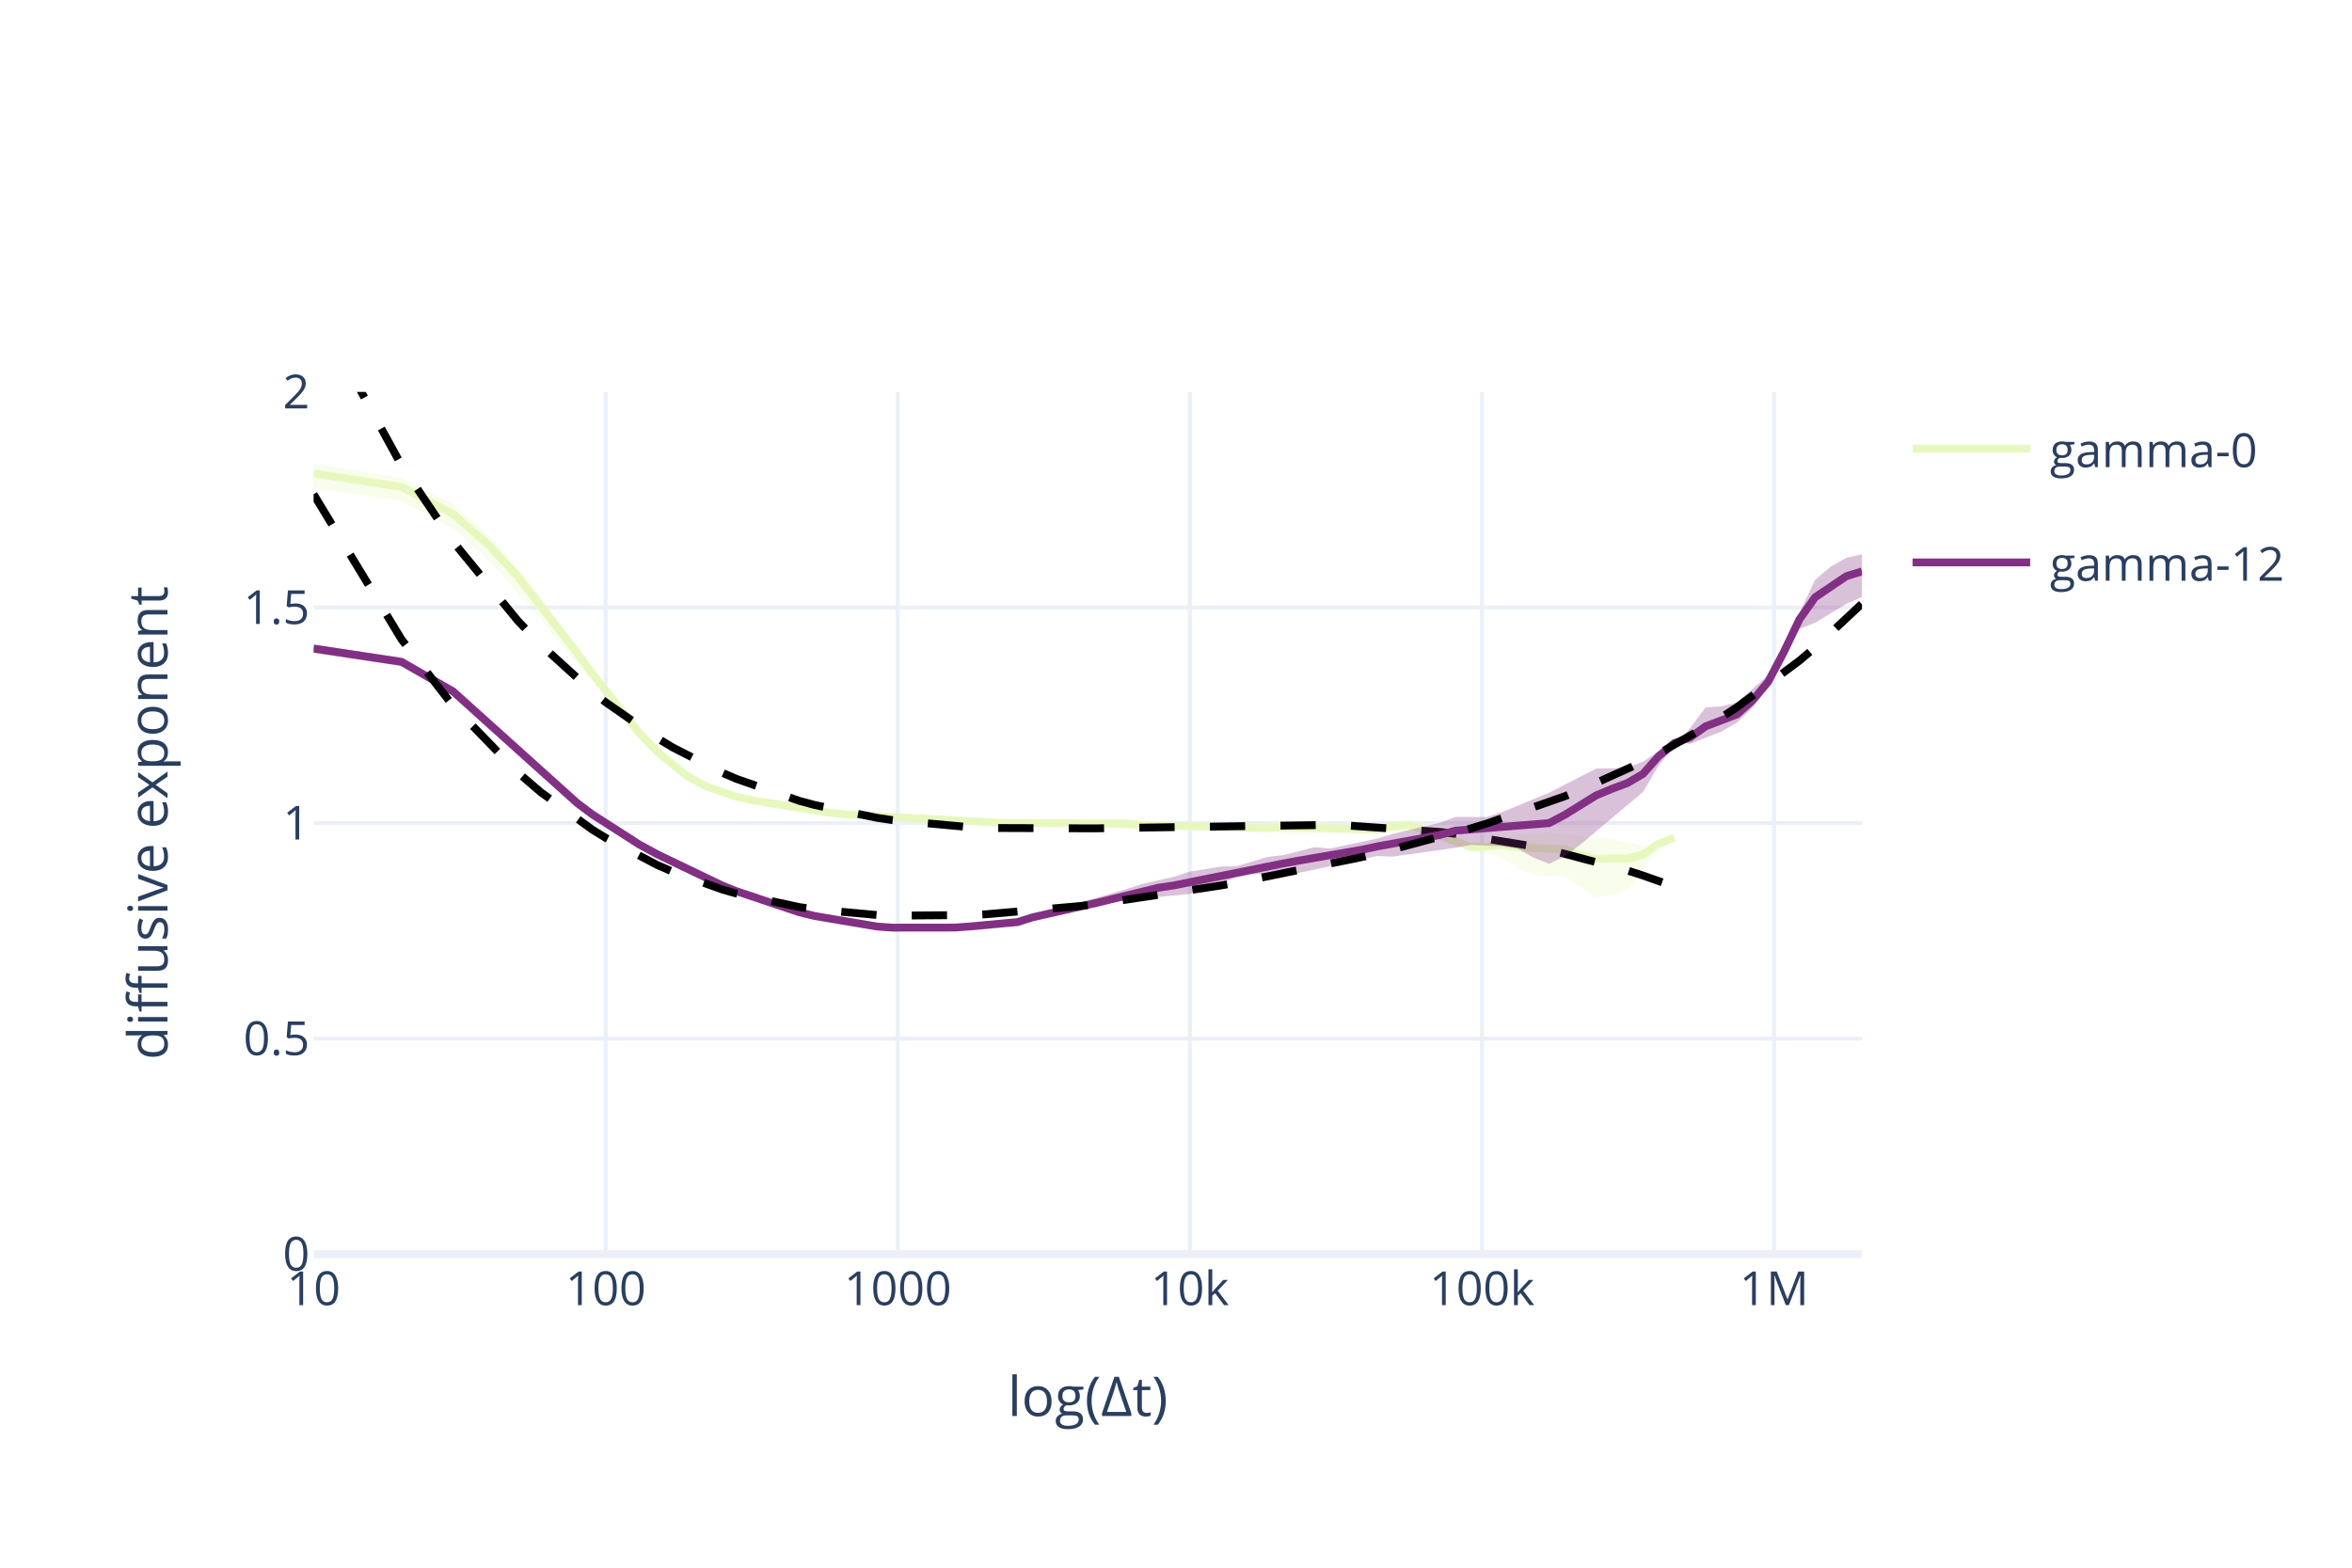
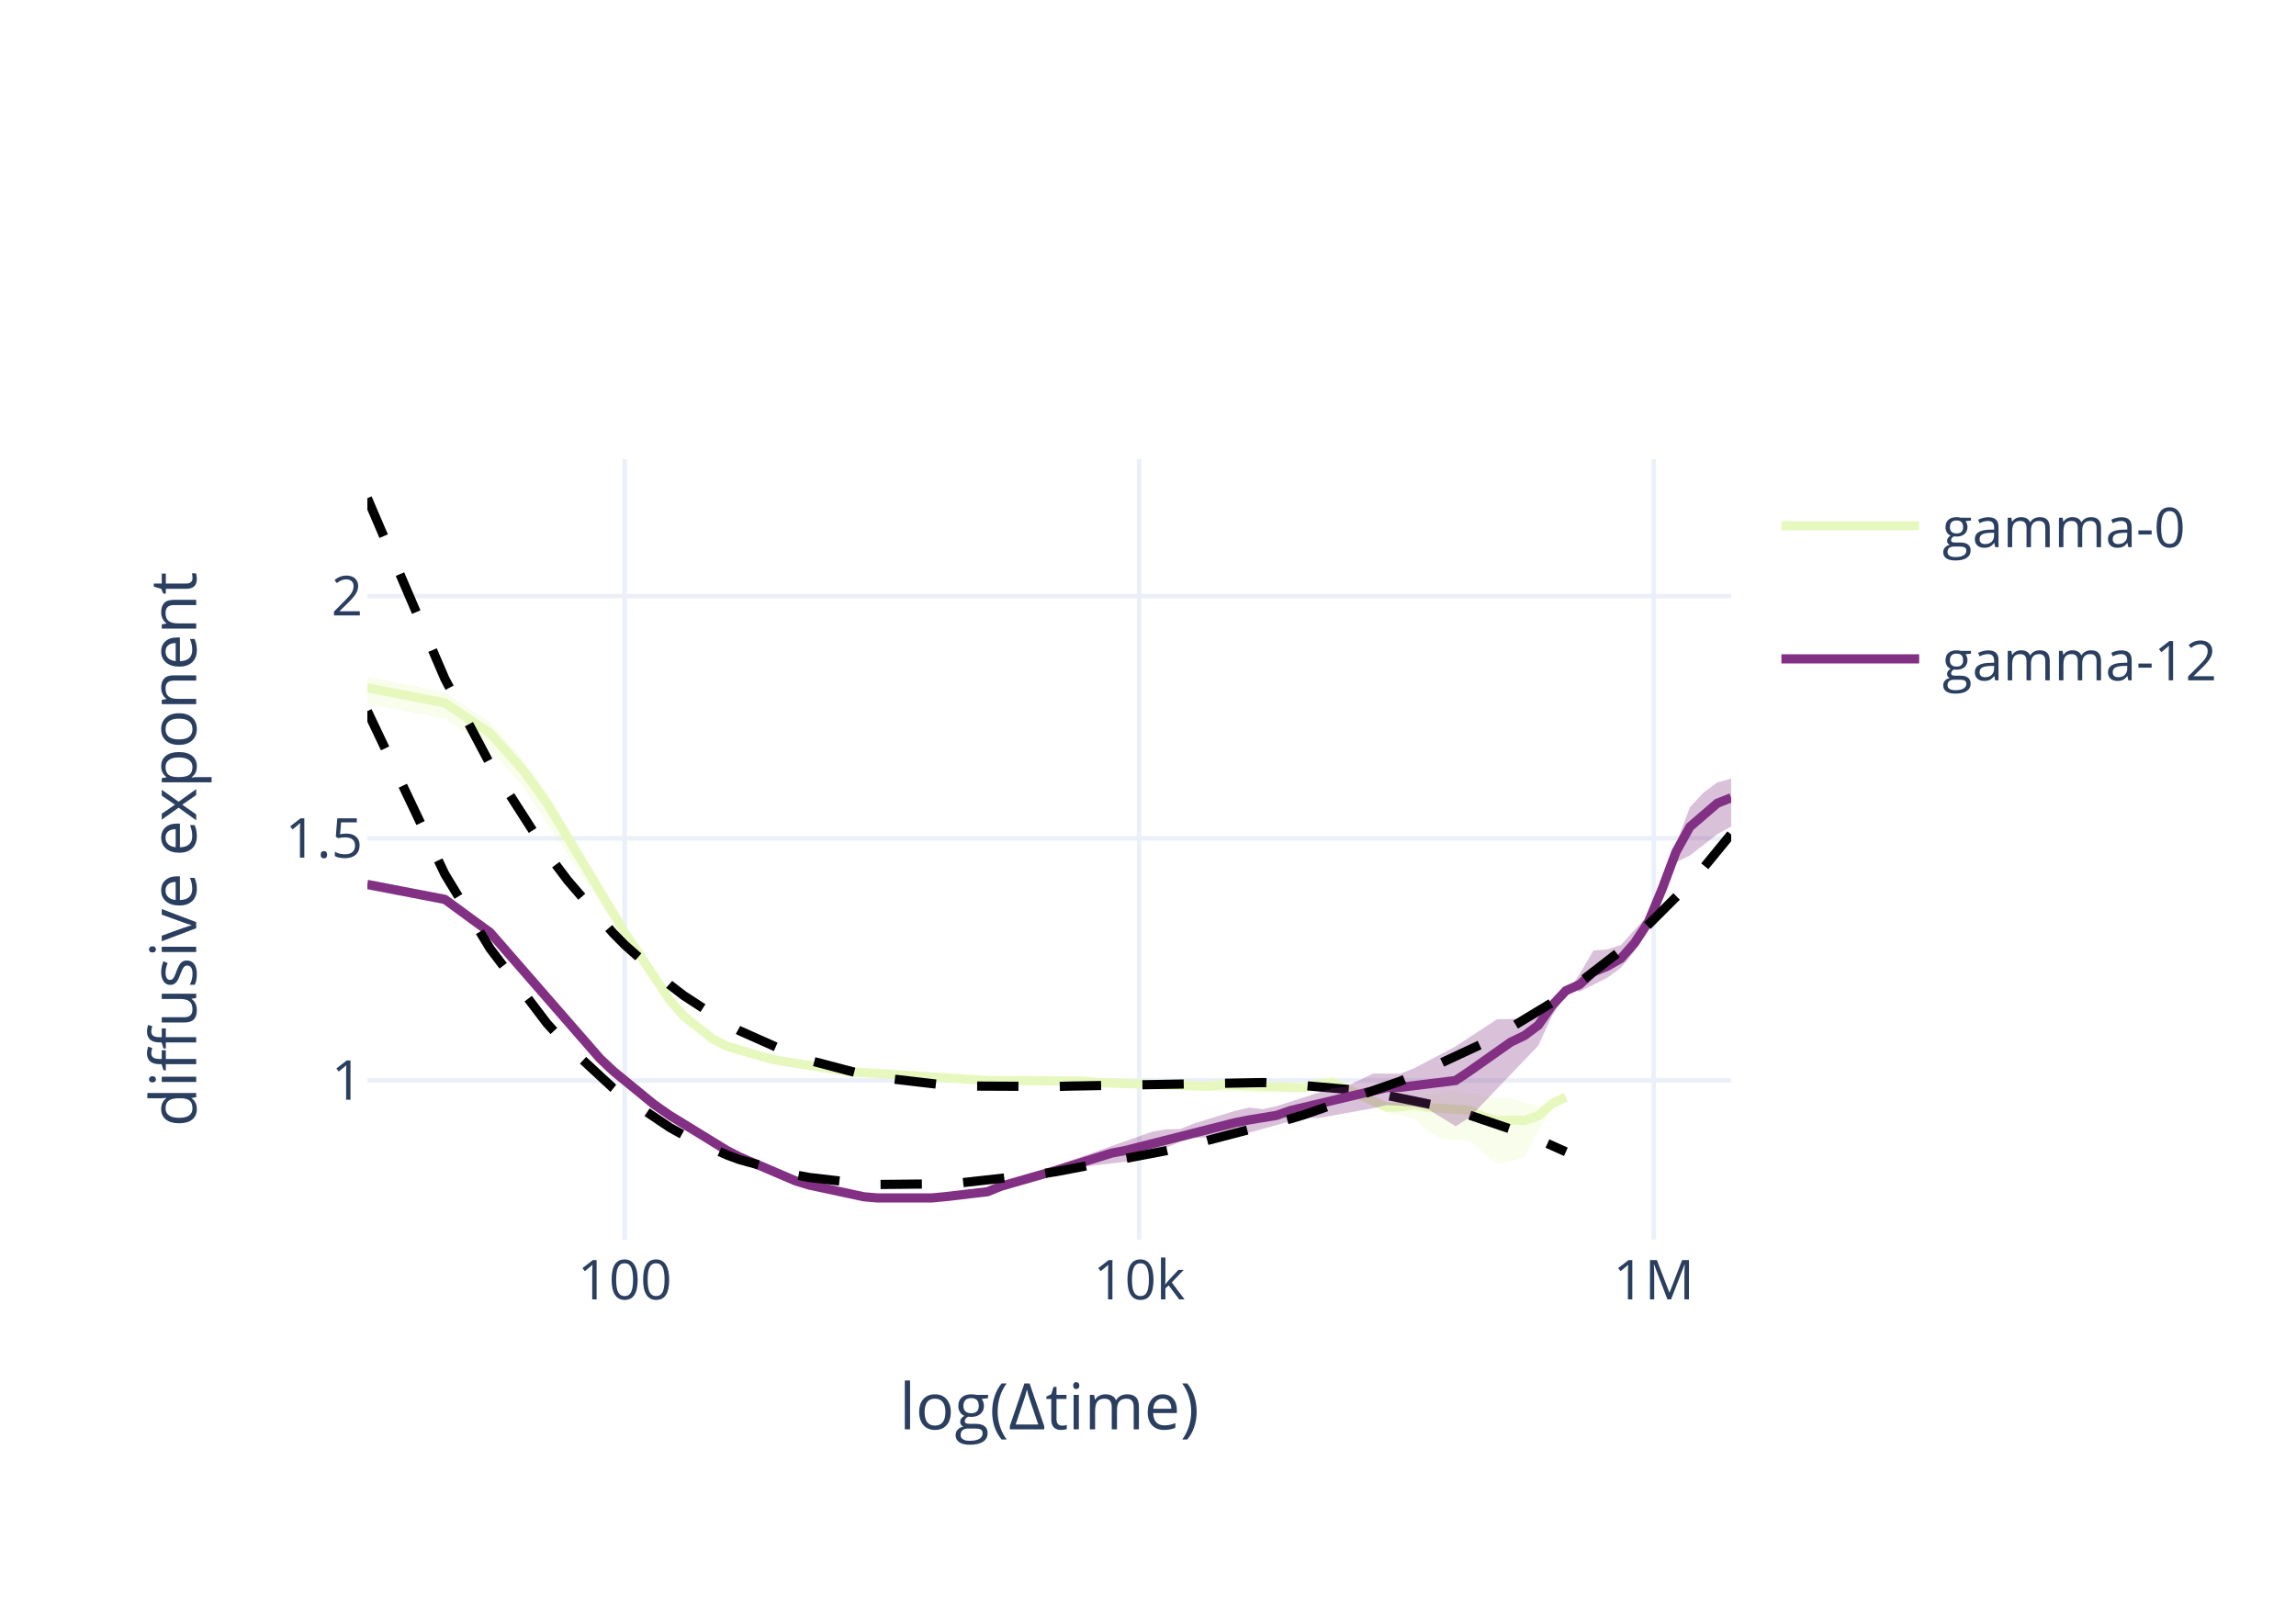
- <svg xmlns="http://www.w3.org/2000/svg" class="main-svg" width="600" height="400" style="" viewBox="0 0 600 400">
-   <rect x="0" y="0" width="600" height="400" style="fill: rgb(255, 255, 255); fill-opacity: 1;" />
-   <defs id="defs-a4d113">
+ <svg xmlns="http://www.w3.org/2000/svg" class="main-svg" width="500" height="350" style="" viewBox="0 0 500 350">
+   <rect x="0" y="0" width="500" height="350" style="fill: rgb(255, 255, 255); fill-opacity: 1;" />
+   <defs id="defs-c2f351">
    <g class="clips">
-       <clipPath id="clipa4d113xyplot" class="plotclip">
-         <rect width="395" height="220" />
-       </clipPath>
-       <clipPath class="axesclip" id="clipa4d113x">
-         <rect x="80" y="0" width="395" height="400" />
-       </clipPath>
-       <clipPath class="axesclip" id="clipa4d113y">
-         <rect x="0" y="100" width="600" height="220" />
-       </clipPath>
-       <clipPath class="axesclip" id="clipa4d113xy">
-         <rect x="80" y="100" width="395" height="220" />
+       <clipPath id="clipc2f351xyplot" class="plotclip">
+         <rect width="297" height="170" />
+       </clipPath>
+       <clipPath class="axesclip" id="clipc2f351x">
+         <rect x="80" y="0" width="297" height="350" />
+       </clipPath>
+       <clipPath class="axesclip" id="clipc2f351y">
+         <rect x="0" y="100" width="500" height="170" />
+       </clipPath>
+       <clipPath class="axesclip" id="clipc2f351xy">
+         <rect x="80" y="100" width="297" height="170" />
      </clipPath>
    </g>
    <g class="gradients" />
    <g class="patterns" />
  </defs>
  <g class="bglayer" />
  <g class="layer-below">
    <g class="imagelayer" />
    <g class="shapelayer" />
  </g>
  <g class="cartesianlayer">
    <g class="subplot xy">
      <g class="layer-subplot">
        <g class="shapelayer" />
        <g class="imagelayer" />
      </g>
      <g class="minor-gridlayer">
        <g class="x" />
        <g class="y" />
      </g>
      <g class="gridlayer">
        <g class="x">
-           <path class="xgrid crisp" transform="translate(154.51,0)" d="M0,100v220" style="stroke: rgb(235, 240, 248); stroke-opacity: 1; stroke-width: 1px;" />
-           <path class="xgrid crisp" transform="translate(229.03,0)" d="M0,100v220" style="stroke: rgb(235, 240, 248); stroke-opacity: 1; stroke-width: 1px;" />
-           <path class="xgrid crisp" transform="translate(303.54,0)" d="M0,100v220" style="stroke: rgb(235, 240, 248); stroke-opacity: 1; stroke-width: 1px;" />
-           <path class="xgrid crisp" transform="translate(378.06,0)" d="M0,100v220" style="stroke: rgb(235, 240, 248); stroke-opacity: 1; stroke-width: 1px;" />
-           <path class="xgrid crisp" transform="translate(452.57,0)" d="M0,100v220" style="stroke: rgb(235, 240, 248); stroke-opacity: 1; stroke-width: 1px;" />
+           <path class="xgrid crisp" transform="translate(136.03,0)" d="M0,100v170" style="stroke: rgb(235, 240, 248); stroke-opacity: 1; stroke-width: 1px;" />
+           <path class="xgrid crisp" transform="translate(248.08,0)" d="M0,100v170" style="stroke: rgb(235, 240, 248); stroke-opacity: 1; stroke-width: 1px;" />
+           <path class="xgrid crisp" transform="translate(360.13,0)" d="M0,100v170" style="stroke: rgb(235, 240, 248); stroke-opacity: 1; stroke-width: 1px;" />
        </g>
        <g class="y">
-           <path class="ygrid crisp" transform="translate(0,265)" d="M80,0h395" style="stroke: rgb(235, 240, 248); stroke-opacity: 1; stroke-width: 1px;" />
-           <path class="ygrid crisp" transform="translate(0,210)" d="M80,0h395" style="stroke: rgb(235, 240, 248); stroke-opacity: 1; stroke-width: 1px;" />
-           <path class="ygrid crisp" transform="translate(0,155)" d="M80,0h395" style="stroke: rgb(235, 240, 248); stroke-opacity: 1; stroke-width: 1px;" />
-         </g>
-       </g>
-       <g class="zerolinelayer">
-         <path class="yzl zl crisp" transform="translate(0,320)" d="M80,0h395" style="stroke: rgb(235, 240, 248); stroke-opacity: 1; stroke-width: 2px;" />
-       </g>
+           <path class="ygrid crisp" transform="translate(0,235.32)" d="M80,0h297" style="stroke: rgb(235, 240, 248); stroke-opacity: 1; stroke-width: 1px;" />
+           <path class="ygrid crisp" transform="translate(0,182.58)" d="M80,0h297" style="stroke: rgb(235, 240, 248); stroke-opacity: 1; stroke-width: 1px;" />
+           <path class="ygrid crisp" transform="translate(0,129.84)" d="M80,0h297" style="stroke: rgb(235, 240, 248); stroke-opacity: 1; stroke-width: 1px;" />
+         </g>
+       </g>
+       <g class="zerolinelayer" />
      <g class="layer-between">
        <g class="shapelayer" />
        <g class="imagelayer" />
      </g>
      <path class="xlines-below" />
      <path class="ylines-below" />
      <g class="overlines-below" />
      <g class="xaxislayer-below" />
      <g class="yaxislayer-below" />
      <g class="overaxes-below" />
      <g class="overplot">
-         <g class="xy" transform="translate(80,100)" clip-path="url(#clipa4d113xyplot)">
+         <g class="xy" transform="translate(80,100)" clip-path="url(#clipc2f351xyplot)">
          <g class="scatterlayer mlayer">
-             <g class="trace scatter traced68d51" style="stroke-miterlimit: 2; opacity: 1;">
-               <g class="fills" />
-               <g class="errorbars" />
-               <g class="lines">
-                 <path class="js-line" d="M0,20.8L22.43,24.25L35.55,31.13L44.86,39.26L52.08,47.11L67.29,66.7L71.1,71.85L83,86.93L87.64,91.8L95.28,98.01L100.03,100.59L107.83,103.29L112.15,104.25L131.4,107.33L135.58,107.78L175.56,109.97L179.57,109.99L207.49,110.15L211.49,110.49L243.38,111.33L247.38,110.99L271.31,111.67L275.31,110.87L279.29,110.43L283.28,111.75L295.25,116.09L299.24,116.01L303.23,115.57L307.22,116.16L319.19,116.74L323.18,118.19L327.17,119.19L331.16,118.99L335.15,119.07L339.14,118.06L343.13,115.26L347.12,113.77" style="vector-effect: none; fill: none; stroke: rgb(231, 248, 191); stroke-opacity: 1; stroke-width: 2px; opacity: 1;" />
-               </g>
-               <g class="points" />
-               <g class="text" />
-             </g>
-             <g class="trace scatter trace2aa2a2" style="stroke-miterlimit: 2; opacity: 0.3;">
+             <g class="trace scatter trace688c8f" style="stroke-miterlimit: 2; opacity: 1;">
+               <g class="fills" />
+               <g class="errorbars" />
+               <g class="lines">
+                 <path class="js-line" d="M0,49.79L16.87,53.09L26.73,59.69L33.73,67.48L39.16,75.01L53.46,98.74L56.03,103.08L65.89,117.87L68.94,121.34L75.21,126.29L78.32,127.87L87.19,130.48L89.76,131.03L105.05,133.43L108.1,133.61L135.02,135.31L137.96,135.33L156.01,135.46L159.02,135.79L183,136.6L186.01,136.27L204,136.93L207,136.15L210,135.73L213,137L222,141.16L225,141.08L228,140.66L231,141.23L240,141.79L243,143.17L246,144.13L249,143.94L252,144.02L255,143.05L258,140.37L261,138.93" style="vector-effect: none; fill: none; stroke: rgb(231, 248, 191); stroke-opacity: 1; stroke-width: 2px; opacity: 1;" />
+               </g>
+               <g class="points" />
+               <g class="text" />
+             </g>
+             <g class="trace scatter trace6f112f" style="stroke-miterlimit: 2; opacity: 0.3;">
              <g class="fills">
                <g>
-                   <path class="js-fill" d="M0,18.33L22.43,21.84L35.55,28.72L44.86,36.8L52.08,44.71L67.29,64.95L71.1,70.4L83,86.51L87.64,91.71L95.28,98.28L100.03,100.95L107.83,103.65L112.15,104.56L135.58,107.98L139.72,108.17L159.68,109.25L163.62,109.88L171.62,110.09L175.56,109.85L207.49,109.2L211.49,109.65L219.44,110.33L223.44,110.3L231.4,110.51L235.41,111.16L239.39,111.45L243.38,110.82L247.38,110.04L251.37,110.34L267.33,110.62L271.31,111.19L279.29,109.31L283.28,110.61L295.25,115.33L299.24,114.96L307.22,113.09L311.21,112.83L315.2,112.31L319.19,112.93L327.17,113.92L331.16,114.04L339.14,115.83L343.13,114.89L347.12,113.57L347.12,114.15L343.13,115.98L335.15,127.34L331.16,128.32L327.17,128.95L323.18,126.34L319.19,123.61L315.2,123.58L311.21,123.23L307.22,121.51L303.23,118.87L299.24,117.81L295.25,117.4L291.26,115.73L279.29,112.33L275.31,111.94L267.33,112.84L263.33,112.77L251.37,112.63L247.38,112.58L235.41,111.12L231.4,111.3L207.49,111.7L203.48,111.15L187.57,110.26L183.48,110.33L171.62,109.9L167.51,109.78L143.77,108.12L139.72,107.79L123.9,105.84L119.38,105.09L107.83,102.69L104.17,101.59L95.28,97.55L91.69,95.19L83,87.63L80.41,84.94L62.97,64.13L57.98,57.94L44.86,43.09L35.55,34.84L22.43,27.85L0,24.45Z" style="fill: rgb(231, 248, 191); fill-opacity: 1; stroke-width: 0;" />
+                   <path class="js-fill" d="M0,47.42L16.87,50.78L26.73,57.38L33.73,65.13L39.16,72.71L50.6,92.12L53.46,97.35L62.41,112.79L65.89,117.78L71.64,124.09L75.21,126.65L81.08,129.23L84.33,130.11L101.94,133.39L105.05,133.56L120.07,134.6L123.03,135.21L129.04,135.41L132,135.18L156.01,134.55L159.02,134.98L168.01,135.61L170.99,135.5L180,136.71L183,136.11L186.01,135.36L189,135.65L201,135.92L204,136.47L210,134.66L213,135.9L222,140.43L225,140.08L231,138.28L234,138.03L237,137.53L240,138.13L246,139.08L249,139.19L255,140.92L258,140.01L261,138.74L261,139.3L258,141.06L252,151.95L249,152.89L246,153.49L243,150.99L240,148.37L237,148.34L234,148.01L231,146.36L228,143.82L225,142.81L222,142.42L219,140.81L210,137.55L207,137.18L201,138.04L198,137.98L189,137.84L186.01,137.79L173.99,136.56L170.99,136.63L156.01,136.95L153,136.43L141.03,135.57L137.96,135.64L129.04,135.23L125.95,135.11L108.1,133.52L105.05,133.2L93.16,131.34L89.76,130.61L78.32,127.26L75.21,125.72L68.94,121.12L65.89,118L60.46,111.29L56.03,104.9L33.73,71.15L26.73,63.24L16.87,56.54L0,53.28Z" style="fill: rgb(231, 248, 191); fill-opacity: 1; stroke-width: 0;" />
                </g>
              </g>
              <g class="errorbars" />
              <g class="lines">
-                 <path class="js-line" d="M0,18.33L22.43,21.84L35.55,28.72L44.86,36.8L52.08,44.71L67.29,64.95L71.1,70.4L83,86.51L87.64,91.71L95.28,98.28L100.03,100.95L107.83,103.65L112.15,104.56L135.58,107.98L139.72,108.17L159.68,109.25L163.62,109.88L171.62,110.09L175.56,109.85L207.49,109.2L211.49,109.65L219.44,110.33L223.44,110.3L231.4,110.51L235.41,111.16L239.39,111.45L243.38,110.82L247.38,110.04L251.37,110.34L267.33,110.62L271.31,111.19L279.29,109.31L283.28,110.61L295.25,115.33L299.24,114.96L307.22,113.09L311.21,112.83L315.2,112.31L319.19,112.93L327.17,113.92L331.16,114.04L339.14,115.83L343.13,114.89L347.12,113.57L347.12,114.15L343.13,115.98L335.15,127.34L331.16,128.32L327.17,128.95L323.18,126.34L319.19,123.61L315.2,123.58L311.21,123.23L307.22,121.51L303.23,118.87L299.24,117.81L295.25,117.4L291.26,115.73L279.29,112.33L275.31,111.94L267.33,112.84L263.33,112.77L251.37,112.63L247.38,112.58L235.41,111.12L231.4,111.3L207.49,111.7L203.48,111.15L187.57,110.26L183.48,110.33L171.62,109.9L167.51,109.78L143.77,108.12L139.72,107.79L123.9,105.84L119.38,105.09L107.83,102.69L104.17,101.59L95.28,97.55L91.69,95.19L83,87.63L80.41,84.94L62.97,64.13L57.98,57.94L44.86,43.09L35.55,34.84L22.43,27.85L0,24.45" style="vector-effect: none; fill: none; stroke: rgb(0, 0, 0); stroke-opacity: 0; stroke-width: 2px; opacity: 1;" />
-               </g>
-               <g class="points" />
-               <g class="text" />
-             </g>
-             <g class="trace scatter trace8128bc" style="stroke-miterlimit: 2; opacity: 1;">
-               <g class="fills" />
-               <g class="errorbars" />
-               <g class="lines">
-                 <path class="js-line" d="M0,-22.25L22.43,18.75L35.55,38.16L52.08,58.37L57.98,64.53L71.1,76.46L74.51,79.18L87.64,88.32L91.69,90.75L104.17,97.13L107.83,98.72L123.9,104.34L127.87,105.41L143.77,108.68L147.71,109.26L167.51,111.07L171.62,111.26L199.52,111.36L203.48,111.28L259.34,110.48L263.33,110.6L287.27,112.27L291.26,112.74L311.21,115.97L315.2,116.81L335.15,122.11L339.14,123.4L347.12,126.21" style="vector-effect: none; fill: none; stroke: rgb(0, 0, 0); stroke-opacity: 1; stroke-dasharray: 9px, 9px; stroke-width: 2px; opacity: 1;" />
-               </g>
-               <g class="points" />
-               <g class="text" />
-             </g>
-             <g class="trace scatter tracedbd78b" style="stroke-miterlimit: 2; opacity: 1;">
-               <g class="fills" />
-               <g class="errorbars" />
-               <g class="lines">
-                 <path class="js-line" d="M0,65.48L22.43,68.87L35.55,76.39L67.29,104.95L71.1,107.79L83,115.43L87.64,117.96L104.17,125.91L107.83,127.38L123.9,132.77L127.87,133.73L143.77,136.41L147.71,136.69L163.62,136.67L167.51,136.38L179.57,135.27L183.48,134.04L195.47,131.33L199.52,130.42L215.46,126.52L219.44,125.92L247.38,120.31L251.37,119.58L267.33,116.83L271.31,115.98L287.27,113.05L291.26,111.94L315.2,110.01L319.19,107.9L327.17,102.96L331.16,101.29L335.15,99.79L339.14,97.46L343.13,92.95L347.12,89.61L351.11,88.2L355.1,85.33L363.08,82.29L367.07,78.73L371.06,73.96L375.05,66.39L379.04,58.04L383.03,52.41L391.01,47.02L395,45.79" style="vector-effect: none; fill: none; stroke: rgb(130, 48, 131); stroke-opacity: 1; stroke-width: 2px; opacity: 1;" />
-               </g>
-               <g class="points" />
-               <g class="text" />
-             </g>
-             <g class="trace scatter tracebf9bf1" style="stroke-miterlimit: 2; opacity: 0.3;">
+                 <path class="js-line" d="M0,47.42L16.87,50.78L26.73,57.38L33.73,65.13L39.16,72.71L50.6,92.12L53.46,97.35L62.41,112.79L65.89,117.78L71.64,124.09L75.21,126.65L81.08,129.23L84.33,130.11L101.94,133.39L105.05,133.56L120.07,134.6L123.03,135.21L129.04,135.41L132,135.18L156.01,134.55L159.02,134.98L168.01,135.61L170.99,135.5L180,136.71L183,136.11L186.01,135.36L189,135.65L201,135.92L204,136.47L210,134.66L213,135.9L222,140.43L225,140.08L231,138.28L234,138.03L237,137.53L240,138.13L246,139.08L249,139.19L255,140.92L258,140.01L261,138.74L261,139.3L258,141.06L252,151.95L249,152.89L246,153.49L243,150.99L240,148.37L237,148.34L234,148.01L231,146.36L228,143.82L225,142.81L222,142.42L219,140.81L210,137.55L207,137.18L201,138.04L198,137.98L189,137.84L186.01,137.79L173.99,136.56L170.99,136.63L156.01,136.95L153,136.43L141.03,135.57L137.96,135.64L129.04,135.23L125.95,135.11L108.1,133.52L105.05,133.2L93.16,131.34L89.76,130.61L78.32,127.26L75.21,125.72L68.94,121.12L65.89,118L60.46,111.29L56.03,104.9L33.73,71.15L26.73,63.24L16.87,56.54L0,53.28" style="vector-effect: none; fill: none; stroke: rgb(0, 0, 0); stroke-opacity: 0; stroke-width: 2px; opacity: 1;" />
+               </g>
+               <g class="points" />
+               <g class="text" />
+             </g>
+             <g class="trace scatter tracea55734" style="stroke-miterlimit: 2; opacity: 1;">
+               <g class="fills" />
+               <g class="errorbars" />
+               <g class="lines">
+                 <path class="js-line" d="M0,8.5L16.87,47.82L26.73,66.43L39.16,85.81L43.6,91.72L53.46,103.16L56.03,105.77L65.89,114.53L68.94,116.86L78.32,122.98L81.08,124.51L93.16,129.89L96.14,130.92L108.1,134.06L111.06,134.61L125.95,136.35L129.04,136.53L150.02,136.63L153,136.55L195,135.78L198,135.9L216,137.5L219,137.95L234,141.04L237,141.85L252,146.94L255,148.17L261,150.86" style="vector-effect: none; fill: none; stroke: rgb(0, 0, 0); stroke-opacity: 1; stroke-dasharray: 9px, 9px; stroke-width: 2px; opacity: 1;" />
+               </g>
+               <g class="points" />
+               <g class="text" />
+             </g>
+             <g class="trace scatter trace08c904" style="stroke-miterlimit: 2; opacity: 1;">
+               <g class="fills" />
+               <g class="errorbars" />
+               <g class="lines">
+                 <path class="js-line" d="M0,92.63L16.87,95.88L26.73,103.09L50.6,130.48L53.46,133.2L62.41,140.53L65.89,142.95L78.32,150.58L81.08,151.99L93.16,157.16L96.14,158.08L108.1,160.65L111.06,160.91L123.03,160.9L125.95,160.62L135.02,159.56L137.96,158.37L146.97,155.78L150.02,154.9L162,151.16L165,150.59L189,144.5L192,143.91L198,142.93L201,141.88L222,136.87L225,136.81L237,135.33L240,133.31L249,126.97L252,125.53L255,123.29L258,118.97L261,115.77L264,114.42L267,111.67L270,110.46L273,108.74L276,105.34L279,100.76L282,93.51L285,85.5L288,80.09L294,74.93L297,73.75" style="vector-effect: none; fill: none; stroke: rgb(130, 48, 131); stroke-opacity: 1; stroke-width: 2px; opacity: 1;" />
+               </g>
+               <g class="points" />
+               <g class="text" />
+             </g>
+             <g class="trace scatter trace142334" style="stroke-miterlimit: 2; opacity: 0.3;">
              <g class="fills">
                <g>
-                   <path class="js-fill" d="M0,64.45L22.43,67.85L35.55,75.43L67.29,104.48L71.1,107.41L83,115.28L87.64,117.86L100.03,124.16L104.17,125.92L119.38,131.38L123.9,132.61L139.72,135.98L143.77,136.5L155.73,136.86L159.68,136.58L171.62,135.6L175.56,135.48L179.57,135.04L183.48,133.79L207.49,126.8L211.49,125.52L219.44,123.71L223.44,122.43L231.4,121.1L235.41,121.03L243.38,118.64L247.38,118.2L255.36,116.15L259.34,116.51L271.31,113.96L275.31,112.76L287.27,109.93L291.26,108.45L299.24,108.46L303.23,107.2L315.2,102.26L319.19,100.2L327.17,96.11L331.16,96.04L335.15,95.89L339.14,94.33L347.12,88.99L351.11,89.8L359.09,86.69L363.08,84.38L367.07,80.59L371.06,75.11L375.05,67.07L379.04,56.37L383.03,47.94L387.02,44.6L391.01,42.31L395,41.43L395,52.34L391.01,54.05L383.03,58.91L379.04,60.46L375.05,65.42L371.06,72.3L363.08,79.23L359.09,80.23L355.1,80.48L351.11,85.83L343.13,95.29L339.14,102.07L323.18,115.47L319.19,118.43L315.2,120.4L311.21,118.84L307.22,116.54L303.23,115.91L295.25,115.59L291.26,116.31L275.31,118.57L271.31,118.41L251.37,122.72L247.38,122.78L239.39,123.06L235.41,123.91L227.41,126.63L223.44,128.12L207.49,129.58L203.48,130.45L183.48,134.31L179.57,135.53L163.62,137.3L159.68,137.21L135.58,135.34L131.4,134.65L119.38,131.55L115.97,130.45L104.17,125.9L100.03,124.13L80.41,114.12L74.51,110.48L62.97,102.09L57.98,97.9L35.55,77.43L22.43,69.97L0,66.59Z" style="fill: rgb(130, 48, 131); fill-opacity: 1; stroke-width: 0;" />
+                   <path class="js-fill" d="M0,91.64L16.87,94.9L26.73,102.17L53.46,132.83L56.03,135.16L65.89,142.86L68.94,144.96L78.32,150.59L81.08,151.95L93.16,157L96.14,157.92L111.06,160.94L113.93,161.05L120.07,160.81L123.03,160.35L135.02,159.34L137.96,158.14L170.99,146.45L173.99,145.97L177,145.9L180,144.69L189,141.93L192,141.22L195,141.56L198,140.91L210,137.06L213,136.69L219,133.83L222,133.84L225,133.84L228,132.64L237,127.9L240,125.92L246,122L249,121.93L252,121.79L255,120.3L261,115.18L264,115.95L270,112.97L273,110.76L276,107.12L279,101.86L282,94.16L285,83.89L288,75.81L291,72.6L294,70.41L297,69.57L297,80.03L294,81.67L288,86.32L285,87.81L282,92.57L279,99.17L273,105.81L270,106.77L267,107.01L264,112.14L258,121.22L255,127.72L240,143.41L237,145.29L231,141.6L228,140.99L222,140.68L219,141.37L207,143.54L204,143.39L189,147.52L186.01,147.58L180,147.85L177,148.66L170.99,151.27L168.01,152.69L156.01,154.09L153,154.93L137.96,158.63L135.02,159.81L123.03,161.5L120.07,161.41L101.94,159.62L98.8,158.96L89.76,155.98L87.19,154.93L75.21,148.87L71.64,146.72L60.46,139.27L56.03,135.79L47.35,127.74L43.6,123.72L26.73,104.09L16.87,96.93L0,93.69Z" style="fill: rgb(130, 48, 131); fill-opacity: 1; stroke-width: 0;" />
                </g>
              </g>
              <g class="errorbars" />
              <g class="lines">
-                 <path class="js-line" d="M0,64.45L22.43,67.85L35.55,75.43L67.29,104.48L71.1,107.41L83,115.28L87.64,117.86L100.03,124.16L104.17,125.92L119.38,131.38L123.9,132.61L139.72,135.98L143.77,136.5L155.73,136.86L159.68,136.58L171.62,135.6L175.56,135.48L179.57,135.04L183.48,133.79L207.49,126.8L211.49,125.52L219.44,123.71L223.44,122.43L231.4,121.1L235.41,121.03L243.38,118.64L247.38,118.2L255.36,116.15L259.34,116.51L271.31,113.96L275.31,112.76L287.27,109.93L291.26,108.45L299.24,108.46L303.23,107.2L315.2,102.26L319.19,100.2L327.17,96.11L331.16,96.04L335.15,95.89L339.14,94.33L347.12,88.99L351.11,89.8L359.09,86.69L363.08,84.38L367.07,80.59L371.06,75.11L375.05,67.07L379.04,56.37L383.03,47.94L387.02,44.6L391.01,42.31L395,41.43L395,52.34L391.01,54.05L383.03,58.91L379.04,60.46L375.05,65.42L371.06,72.3L363.08,79.23L359.09,80.23L355.1,80.48L351.11,85.83L343.13,95.29L339.14,102.07L323.18,115.47L319.19,118.43L315.2,120.4L311.21,118.84L307.22,116.54L303.23,115.91L295.25,115.59L291.26,116.31L275.31,118.57L271.31,118.41L251.37,122.72L247.38,122.78L239.39,123.06L235.41,123.91L227.41,126.63L223.44,128.12L207.49,129.58L203.48,130.45L183.48,134.31L179.57,135.53L163.62,137.3L159.68,137.21L135.58,135.34L131.4,134.65L119.38,131.55L115.97,130.45L104.17,125.9L100.03,124.13L80.41,114.12L74.51,110.48L62.97,102.09L57.98,97.9L35.55,77.43L22.43,69.97L0,66.59" style="vector-effect: none; fill: none; stroke: rgb(0, 0, 0); stroke-opacity: 0; stroke-width: 2px; opacity: 1;" />
-               </g>
-               <g class="points" />
-               <g class="text" />
-             </g>
-             <g class="trace scatter trace8efc0b" style="stroke-miterlimit: 2; opacity: 1;">
-               <g class="fills" />
-               <g class="errorbars" />
-               <g class="lines">
-                 <path class="js-line" d="M0,26.1L22.43,63.14L35.55,80.05L52.08,97.1L57.98,102.15L71.1,111.68L74.51,113.79L87.64,120.7L91.69,122.46L104.17,126.93L107.83,127.99L123.9,131.44L127.87,132.02L143.77,133.47L147.71,133.63L167.51,133.48L171.62,133.27L195.47,131.19L199.52,130.71L231.4,125.94L235.41,125.23L267.33,118.71L271.31,117.77L295.25,111.36L299.24,110.14L319.19,103.16L323.18,101.56L339.14,94.35L343.13,92.31L359.09,83.08L363.08,80.46L379.04,68.57L383.03,65.2L395,54.03" style="vector-effect: none; fill: none; stroke: rgb(0, 0, 0); stroke-opacity: 1; stroke-dasharray: 9px, 9px; stroke-width: 2px; opacity: 1;" />
+                 <path class="js-line" d="M0,91.64L16.87,94.9L26.73,102.17L53.46,132.83L56.03,135.16L65.89,142.86L68.94,144.96L78.32,150.59L81.08,151.95L93.16,157L96.14,157.92L111.06,160.94L113.93,161.05L120.07,160.81L123.03,160.35L135.02,159.34L137.96,158.14L170.99,146.45L173.99,145.97L177,145.9L180,144.69L189,141.93L192,141.22L195,141.56L198,140.91L210,137.06L213,136.69L219,133.83L222,133.84L225,133.84L228,132.64L237,127.9L240,125.92L246,122L249,121.93L252,121.79L255,120.3L261,115.18L264,115.95L270,112.97L273,110.76L276,107.12L279,101.86L282,94.16L285,83.89L288,75.81L291,72.6L294,70.41L297,69.57L297,80.03L294,81.67L288,86.32L285,87.81L282,92.57L279,99.17L273,105.81L270,106.77L267,107.01L264,112.14L258,121.22L255,127.72L240,143.41L237,145.29L231,141.6L228,140.99L222,140.68L219,141.37L207,143.54L204,143.39L189,147.52L186.01,147.58L180,147.85L177,148.66L170.99,151.27L168.01,152.69L156.01,154.09L153,154.93L137.96,158.63L135.02,159.81L123.03,161.5L120.07,161.41L101.94,159.62L98.8,158.96L89.76,155.98L87.19,154.93L75.21,148.87L71.64,146.72L60.46,139.27L56.03,135.79L47.35,127.74L43.6,123.72L26.73,104.09L16.87,96.93L0,93.69" style="vector-effect: none; fill: none; stroke: rgb(0, 0, 0); stroke-opacity: 0; stroke-width: 2px; opacity: 1;" />
+               </g>
+               <g class="points" />
+               <g class="text" />
+             </g>
+             <g class="trace scatter trace3424ae" style="stroke-miterlimit: 2; opacity: 1;">
+               <g class="fills" />
+               <g class="errorbars" />
+               <g class="lines">
+                 <path class="js-line" d="M0,54.87L16.87,90.38L26.73,106.6L39.16,122.95L43.6,127.8L53.46,136.93L56.03,138.96L65.89,145.58L68.94,147.27L78.32,151.56L81.08,152.58L93.16,155.88L96.14,156.44L108.1,157.83L111.06,157.98L125.95,157.83L129.04,157.64L146.97,155.64L150.02,155.18L173.99,150.61L177,149.93L201,143.68L204,142.78L225,135.45L228,134.23L243,127.23L246,125.62L258,118.36L261,116.31L273,107L276,104.36L288,92.36L291,88.97L297,81.65" style="vector-effect: none; fill: none; stroke: rgb(0, 0, 0); stroke-opacity: 1; stroke-dasharray: 9px, 9px; stroke-width: 2px; opacity: 1;" />
              </g>
              <g class="points" />
              <g class="text" />
            </g>
          </g>
        </g>
      </g>
      <g class="zerolinelayer-above" />
      <path class="xlines-above crisp" d="M0,0" style="fill: none;" />
      <path class="ylines-above crisp" d="M0,0" style="fill: none;" />
      <g class="overlines-above" />
      <g class="xaxislayer-above">
        <g class="xtick">
-           <text text-anchor="middle" x="0" y="333" transform="translate(80,0)" style="font-family: 'Open Sans', verdana, arial, sans-serif; font-size: 12px; fill: rgb(42, 63, 95); fill-opacity: 1; white-space: pre;">10</text>
+           <text text-anchor="middle" x="0" y="283" transform="translate(136.03,0)" style="font-family: 'Open Sans', verdana, arial, sans-serif; font-size: 12px; fill: rgb(42, 63, 95); fill-opacity: 1; white-space: pre;">100</text>
        </g>
        <g class="xtick">
-           <text text-anchor="middle" x="0" y="333" style="font-family: 'Open Sans', verdana, arial, sans-serif; font-size: 12px; fill: rgb(42, 63, 95); fill-opacity: 1; white-space: pre;" transform="translate(154.51,0)">100</text>
+           <text text-anchor="middle" x="0" y="283" style="font-family: 'Open Sans', verdana, arial, sans-serif; font-size: 12px; fill: rgb(42, 63, 95); fill-opacity: 1; white-space: pre;" transform="translate(248.08,0)">10k</text>
        </g>
        <g class="xtick">
-           <text text-anchor="middle" x="0" y="333" style="font-family: 'Open Sans', verdana, arial, sans-serif; font-size: 12px; fill: rgb(42, 63, 95); fill-opacity: 1; white-space: pre;" transform="translate(229.03,0)">1000</text>
-         </g>
-         <g class="xtick">
-           <text text-anchor="middle" x="0" y="333" style="font-family: 'Open Sans', verdana, arial, sans-serif; font-size: 12px; fill: rgb(42, 63, 95); fill-opacity: 1; white-space: pre;" transform="translate(303.54,0)">10k</text>
-         </g>
-         <g class="xtick">
-           <text text-anchor="middle" x="0" y="333" style="font-family: 'Open Sans', verdana, arial, sans-serif; font-size: 12px; fill: rgb(42, 63, 95); fill-opacity: 1; white-space: pre;" transform="translate(378.06,0)">100k</text>
-         </g>
-         <g class="xtick">
-           <text text-anchor="middle" x="0" y="333" style="font-family: 'Open Sans', verdana, arial, sans-serif; font-size: 12px; fill: rgb(42, 63, 95); fill-opacity: 1; white-space: pre;" transform="translate(452.57,0)">1M</text>
+           <text text-anchor="middle" x="0" y="283" style="font-family: 'Open Sans', verdana, arial, sans-serif; font-size: 12px; fill: rgb(42, 63, 95); fill-opacity: 1; white-space: pre;" transform="translate(360.13,0)">1M</text>
        </g>
      </g>
      <g class="yaxislayer-above">
        <g class="ytick">
-           <text text-anchor="end" x="79" y="4.2" transform="translate(0,320)" style="font-family: 'Open Sans', verdana, arial, sans-serif; font-size: 12px; fill: rgb(42, 63, 95); fill-opacity: 1; white-space: pre;">0</text>
+           <text text-anchor="end" x="79" y="4.2" transform="translate(0,235.32)" style="font-family: 'Open Sans', verdana, arial, sans-serif; font-size: 12px; fill: rgb(42, 63, 95); fill-opacity: 1; white-space: pre;">1</text>
        </g>
        <g class="ytick">
-           <text text-anchor="end" x="79" y="4.2" style="font-family: 'Open Sans', verdana, arial, sans-serif; font-size: 12px; fill: rgb(42, 63, 95); fill-opacity: 1; white-space: pre;" transform="translate(0,265)">0.5</text>
+           <text text-anchor="end" x="79" y="4.2" style="font-family: 'Open Sans', verdana, arial, sans-serif; font-size: 12px; fill: rgb(42, 63, 95); fill-opacity: 1; white-space: pre;" transform="translate(0,182.58)">1.5</text>
        </g>
        <g class="ytick">
-           <text text-anchor="end" x="79" y="4.2" style="font-family: 'Open Sans', verdana, arial, sans-serif; font-size: 12px; fill: rgb(42, 63, 95); fill-opacity: 1; white-space: pre;" transform="translate(0,210)">1</text>
-         </g>
-         <g class="ytick">
-           <text text-anchor="end" x="79" y="4.2" style="font-family: 'Open Sans', verdana, arial, sans-serif; font-size: 12px; fill: rgb(42, 63, 95); fill-opacity: 1; white-space: pre;" transform="translate(0,155)">1.5</text>
-         </g>
-         <g class="ytick">
-           <text text-anchor="end" x="79" y="4.2" style="font-family: 'Open Sans', verdana, arial, sans-serif; font-size: 12px; fill: rgb(42, 63, 95); fill-opacity: 1; white-space: pre;" transform="translate(0,100)">2</text>
+           <text text-anchor="end" x="79" y="4.2" style="font-family: 'Open Sans', verdana, arial, sans-serif; font-size: 12px; fill: rgb(42, 63, 95); fill-opacity: 1; white-space: pre;" transform="translate(0,129.84)">2</text>
        </g>
      </g>
      <g class="overaxes-above" />
    </g>
  </g>
  <g class="polarlayer" />
  <g class="smithlayer" />
  <g class="ternarylayer" />
  <g class="geolayer" />
  <g class="funnelarealayer" />
  <g class="pielayer" />
  <g class="iciclelayer" />
  <g class="treemaplayer" />
  <g class="sunburstlayer" />
  <g class="glimages" />
-   <defs id="topdefs-a4d113">
+   <defs id="topdefs-c2f351">
    <g class="clips" />
-     <clipPath id="legenda4d113">
+     <clipPath id="legendc2f351">
      <rect width="105" height="58" x="0" y="0" />
    </clipPath>
  </defs>
  <g class="layer-above">
    <g class="imagelayer" />
    <g class="shapelayer" />
  </g>
  <g class="infolayer">
-     <g class="legend" pointer-events="all" transform="translate(482.9,100)">
+     <g class="legend" pointer-events="all" transform="translate(382.94,100)">
      <rect class="bg" shape-rendering="crispEdges" style="stroke: rgb(68, 68, 68); stroke-opacity: 1; fill: rgb(255, 255, 255); fill-opacity: 1; stroke-width: 0px;" width="105" height="58" x="0" y="0" />
-       <g class="scrollbox" transform="" clip-path="url(#legenda4d113)">
+       <g class="scrollbox" transform="" clip-path="url(#legendc2f351)">
        <g class="groups" transform="">
          <g class="traces" transform="translate(0,14.5)" style="opacity: 1;">
            <text class="legendtext" text-anchor="start" x="40" y="4.68" style="font-family: 'Open Sans', verdana, arial, sans-serif; font-size: 12px; fill: rgb(42, 63, 95); fill-opacity: 1; white-space: pre;">gamma-0</text>
            <g class="layers" style="opacity: 1;">
              <g class="legendfill" />
              <g class="legendlines">
                <path class="js-line" d="M5,0h30" style="fill: none; stroke: rgb(231, 248, 191); stroke-opacity: 1; stroke-width: 2px;" />
              </g>
              <g class="legendsymbols">
                <g class="legendpoints" />
              </g>
            </g>
            <rect class="legendtoggle" x="0" y="-9.5" width="99.793" height="19" style="fill: rgb(0, 0, 0); fill-opacity: 0;" />
          </g>
        </g>
        <g class="groups" transform="translate(0,10)">
          <g class="traces" transform="translate(0,33.5)" style="opacity: 1;">
            <text class="legendtext" text-anchor="start" x="40" y="4.68" style="font-family: 'Open Sans', verdana, arial, sans-serif; font-size: 12px; fill: rgb(42, 63, 95); fill-opacity: 1; white-space: pre;">gamma-12</text>
            <g class="layers" style="opacity: 1;">
              <g class="legendfill" />
              <g class="legendlines">
                <path class="js-line" d="M5,0h30" style="fill: none; stroke: rgb(130, 48, 131); stroke-opacity: 1; stroke-width: 2px;" />
              </g>
              <g class="legendsymbols">
                <g class="legendpoints" />
              </g>
            </g>
            <rect class="legendtoggle" x="0" y="-9.5" width="99.793" height="19" style="fill: rgb(0, 0, 0); fill-opacity: 0;" />
          </g>
        </g>
      </g>
      <rect class="scrollbar" rx="20" ry="3" width="0" height="0" style="fill: rgb(128, 139, 164); fill-opacity: 1;" x="0" y="0" />
    </g>
    <g class="g-gtitle" />
    <g class="g-xtitle">
-       <text class="xtitle" x="277.5" y="361.3" text-anchor="middle" style="opacity: 1; font-family: 'Open Sans', verdana, arial, sans-serif; font-size: 14px; fill: rgb(42, 63, 95); fill-opacity: 1; white-space: pre;">log(Δt)</text>
+       <text class="xtitle" x="228.5" y="311.3" text-anchor="middle" style="opacity: 1; font-family: 'Open Sans', verdana, arial, sans-serif; font-size: 14px; fill: rgb(42, 63, 95); fill-opacity: 1; white-space: pre;">log(Δtime)</text>
    </g>
    <g class="g-ytitle">
-       <text class="ytitle" transform="rotate(-90,42.725,210)" x="42.725" y="210" text-anchor="middle" style="opacity: 1; font-family: 'Open Sans', verdana, arial, sans-serif; font-size: 14px; fill: rgb(42, 63, 95); fill-opacity: 1; white-space: pre;">diffusive exponent</text>
+       <text class="ytitle" transform="rotate(-90,42.725,185)" x="42.725" y="185" text-anchor="middle" style="opacity: 1; font-family: 'Open Sans', verdana, arial, sans-serif; font-size: 14px; fill: rgb(42, 63, 95); fill-opacity: 1; white-space: pre;">diffusive exponent</text>
    </g>
  </g>
</svg>
